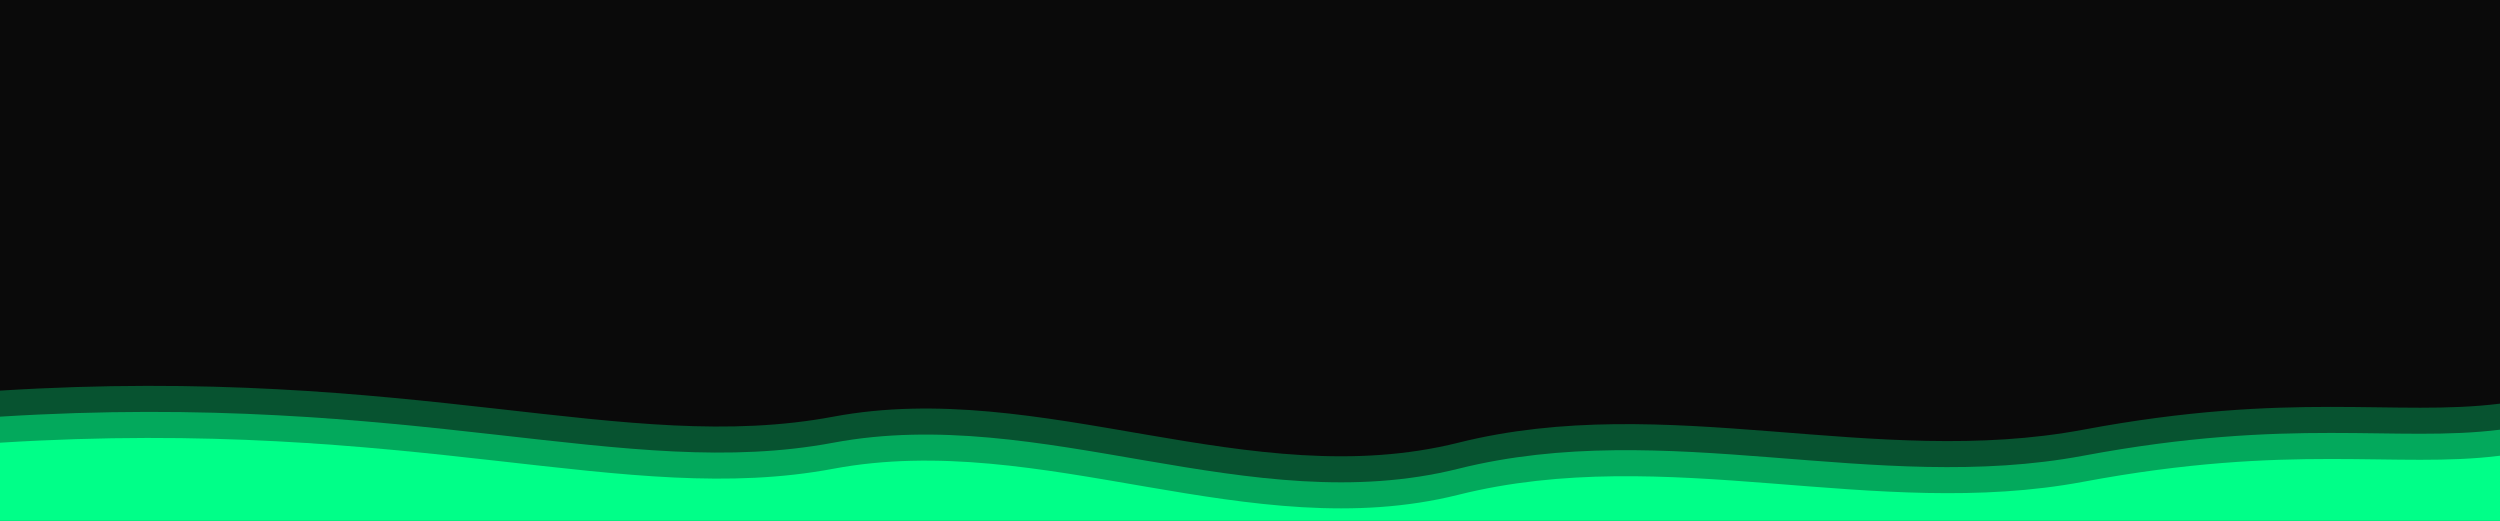
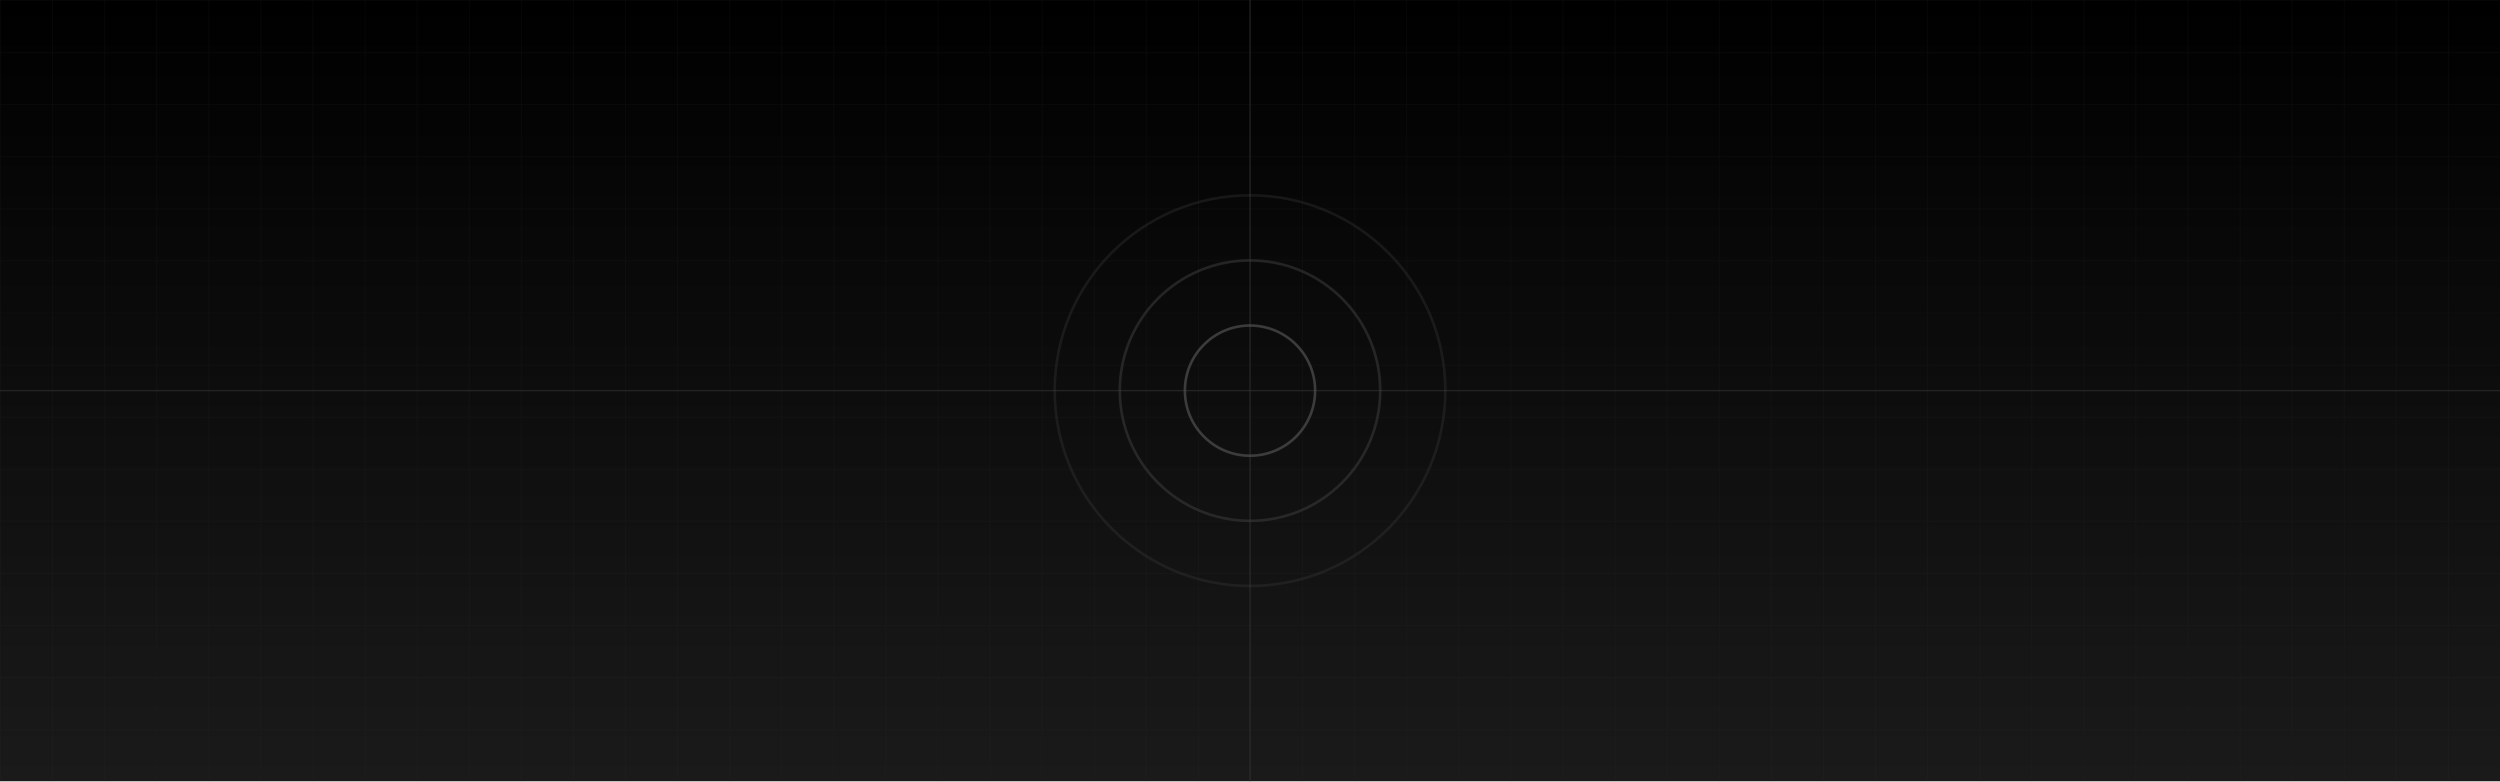
- <svg xmlns="http://www.w3.org/2000/svg" viewBox="0 0 1920 400" preserveAspectRatio="none">
-   <rect width="1920" height="400" fill="#0a0a0a" />
-   <path d="M0,300 C320,280 480,350 640,320 C800,290 960,380 1120,340 C1280,300 1440,360 1600,330 C1760,300 1840,320 1920,310 L1920,400 L0,400 Z" fill="#00ff88" opacity="0.3" />
-   <path d="M0,320 C320,300 480,370 640,340 C800,310 960,400 1120,360 C1280,320 1440,380 1600,350 C1760,320 1840,340 1920,330 L1920,400 L0,400 Z" fill="#00ff88" opacity="0.5" />
-   <path d="M0,340 C320,320 480,390 640,360 C800,330 960,420 1120,380 C1280,340 1440,400 1600,370 C1760,340 1840,360 1920,350 L1920,400 L0,400 Z" fill="#00ff88" />
+ <svg xmlns="http://www.w3.org/2000/svg" viewBox="0 0 1920 600" preserveAspectRatio="none">
+   <defs>
+     <linearGradient id="bg" x1="0%" y1="0%" x2="0%" y2="100%">
+       <stop offset="0%" style="stop-color:#000000;stop-opacity:1" />
+       <stop offset="100%" style="stop-color:#1a1a1a;stop-opacity:1" />
+     </linearGradient>
+     <pattern id="grid" width="40" height="40" patternUnits="userSpaceOnUse">
+       <path d="M 40 0 L 0 0 0 40" fill="none" stroke="#2a2a2a" stroke-width="0.5" />
+     </pattern>
+   </defs>
+   <rect width="1920" height="600" fill="url(#bg)" />
+   <rect width="1920" height="600" fill="url(#grid)" opacity="0.4" />
+   <line x1="0" y1="300" x2="1920" y2="300" stroke="#333333" stroke-width="1" opacity="0.6" />
+   <line x1="960" y1="0" x2="960" y2="600" stroke="#333333" stroke-width="1" opacity="0.6" />
+   <circle cx="960" cy="300" r="150" fill="none" stroke="#404040" stroke-width="2" opacity="0.3" />
+   <circle cx="960" cy="300" r="100" fill="none" stroke="#404040" stroke-width="2" opacity="0.5" />
+   <circle cx="960" cy="300" r="50" fill="none" stroke="#505050" stroke-width="2" opacity="0.7" />
</svg>
